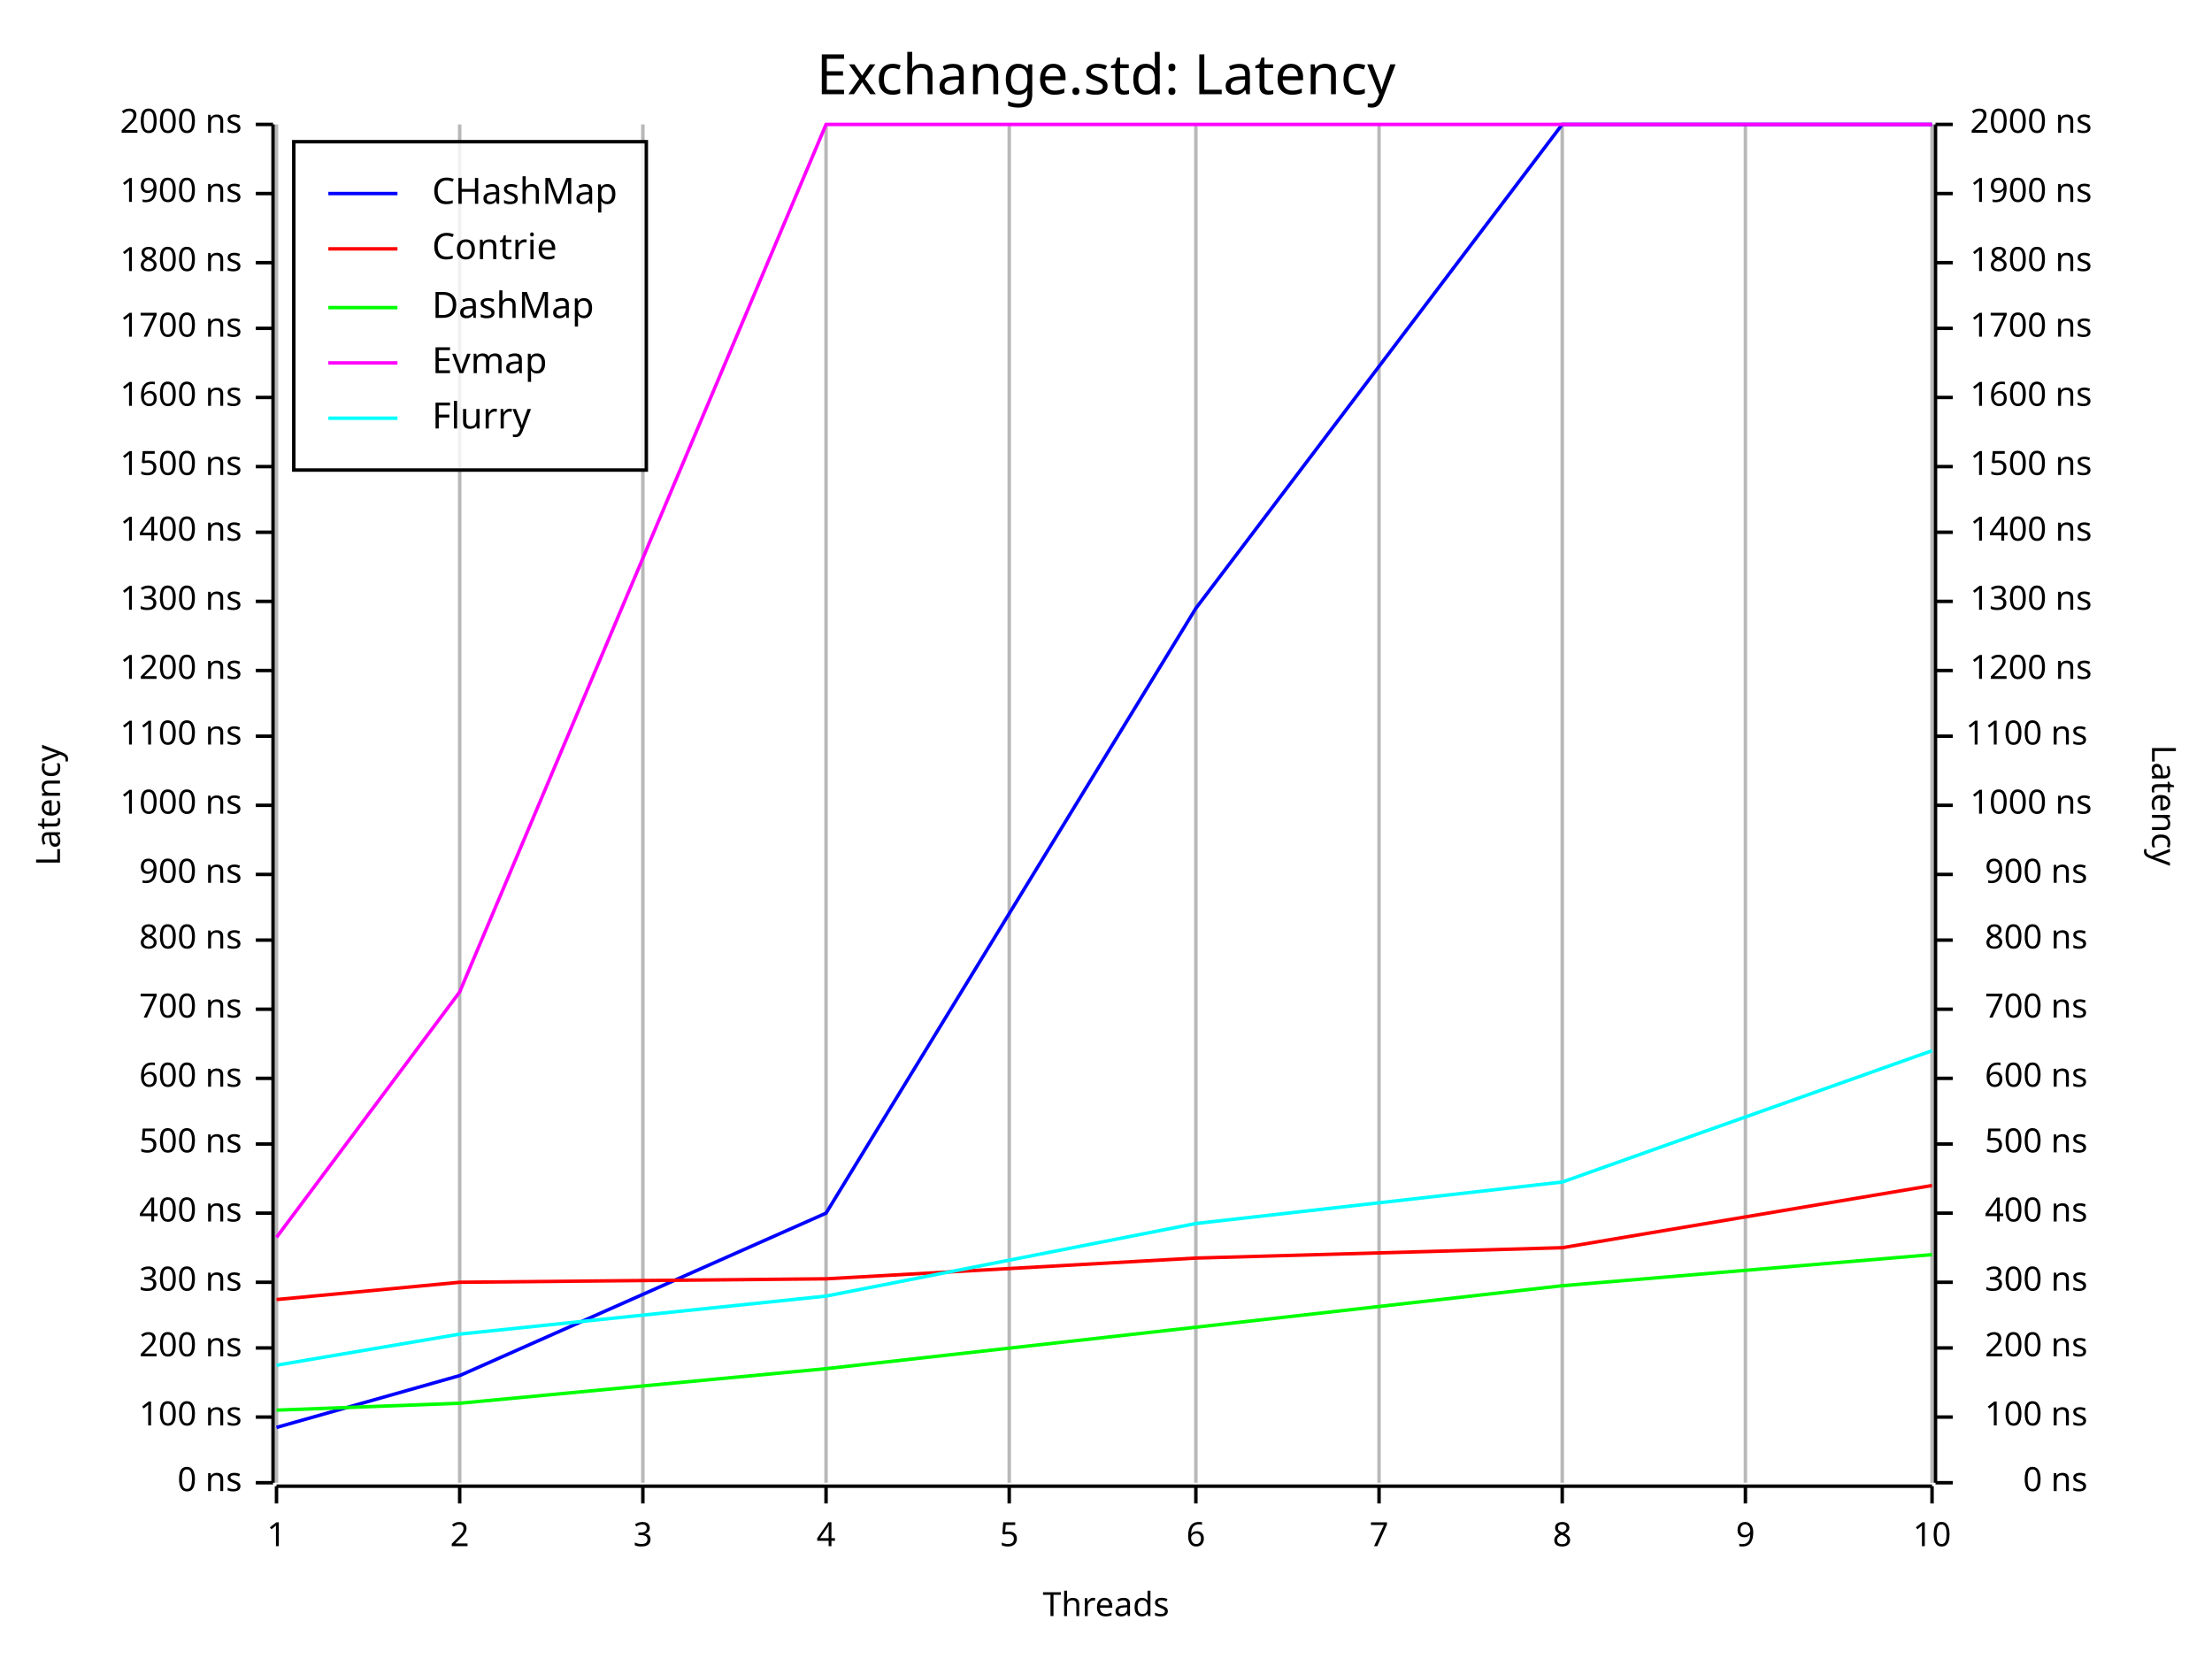
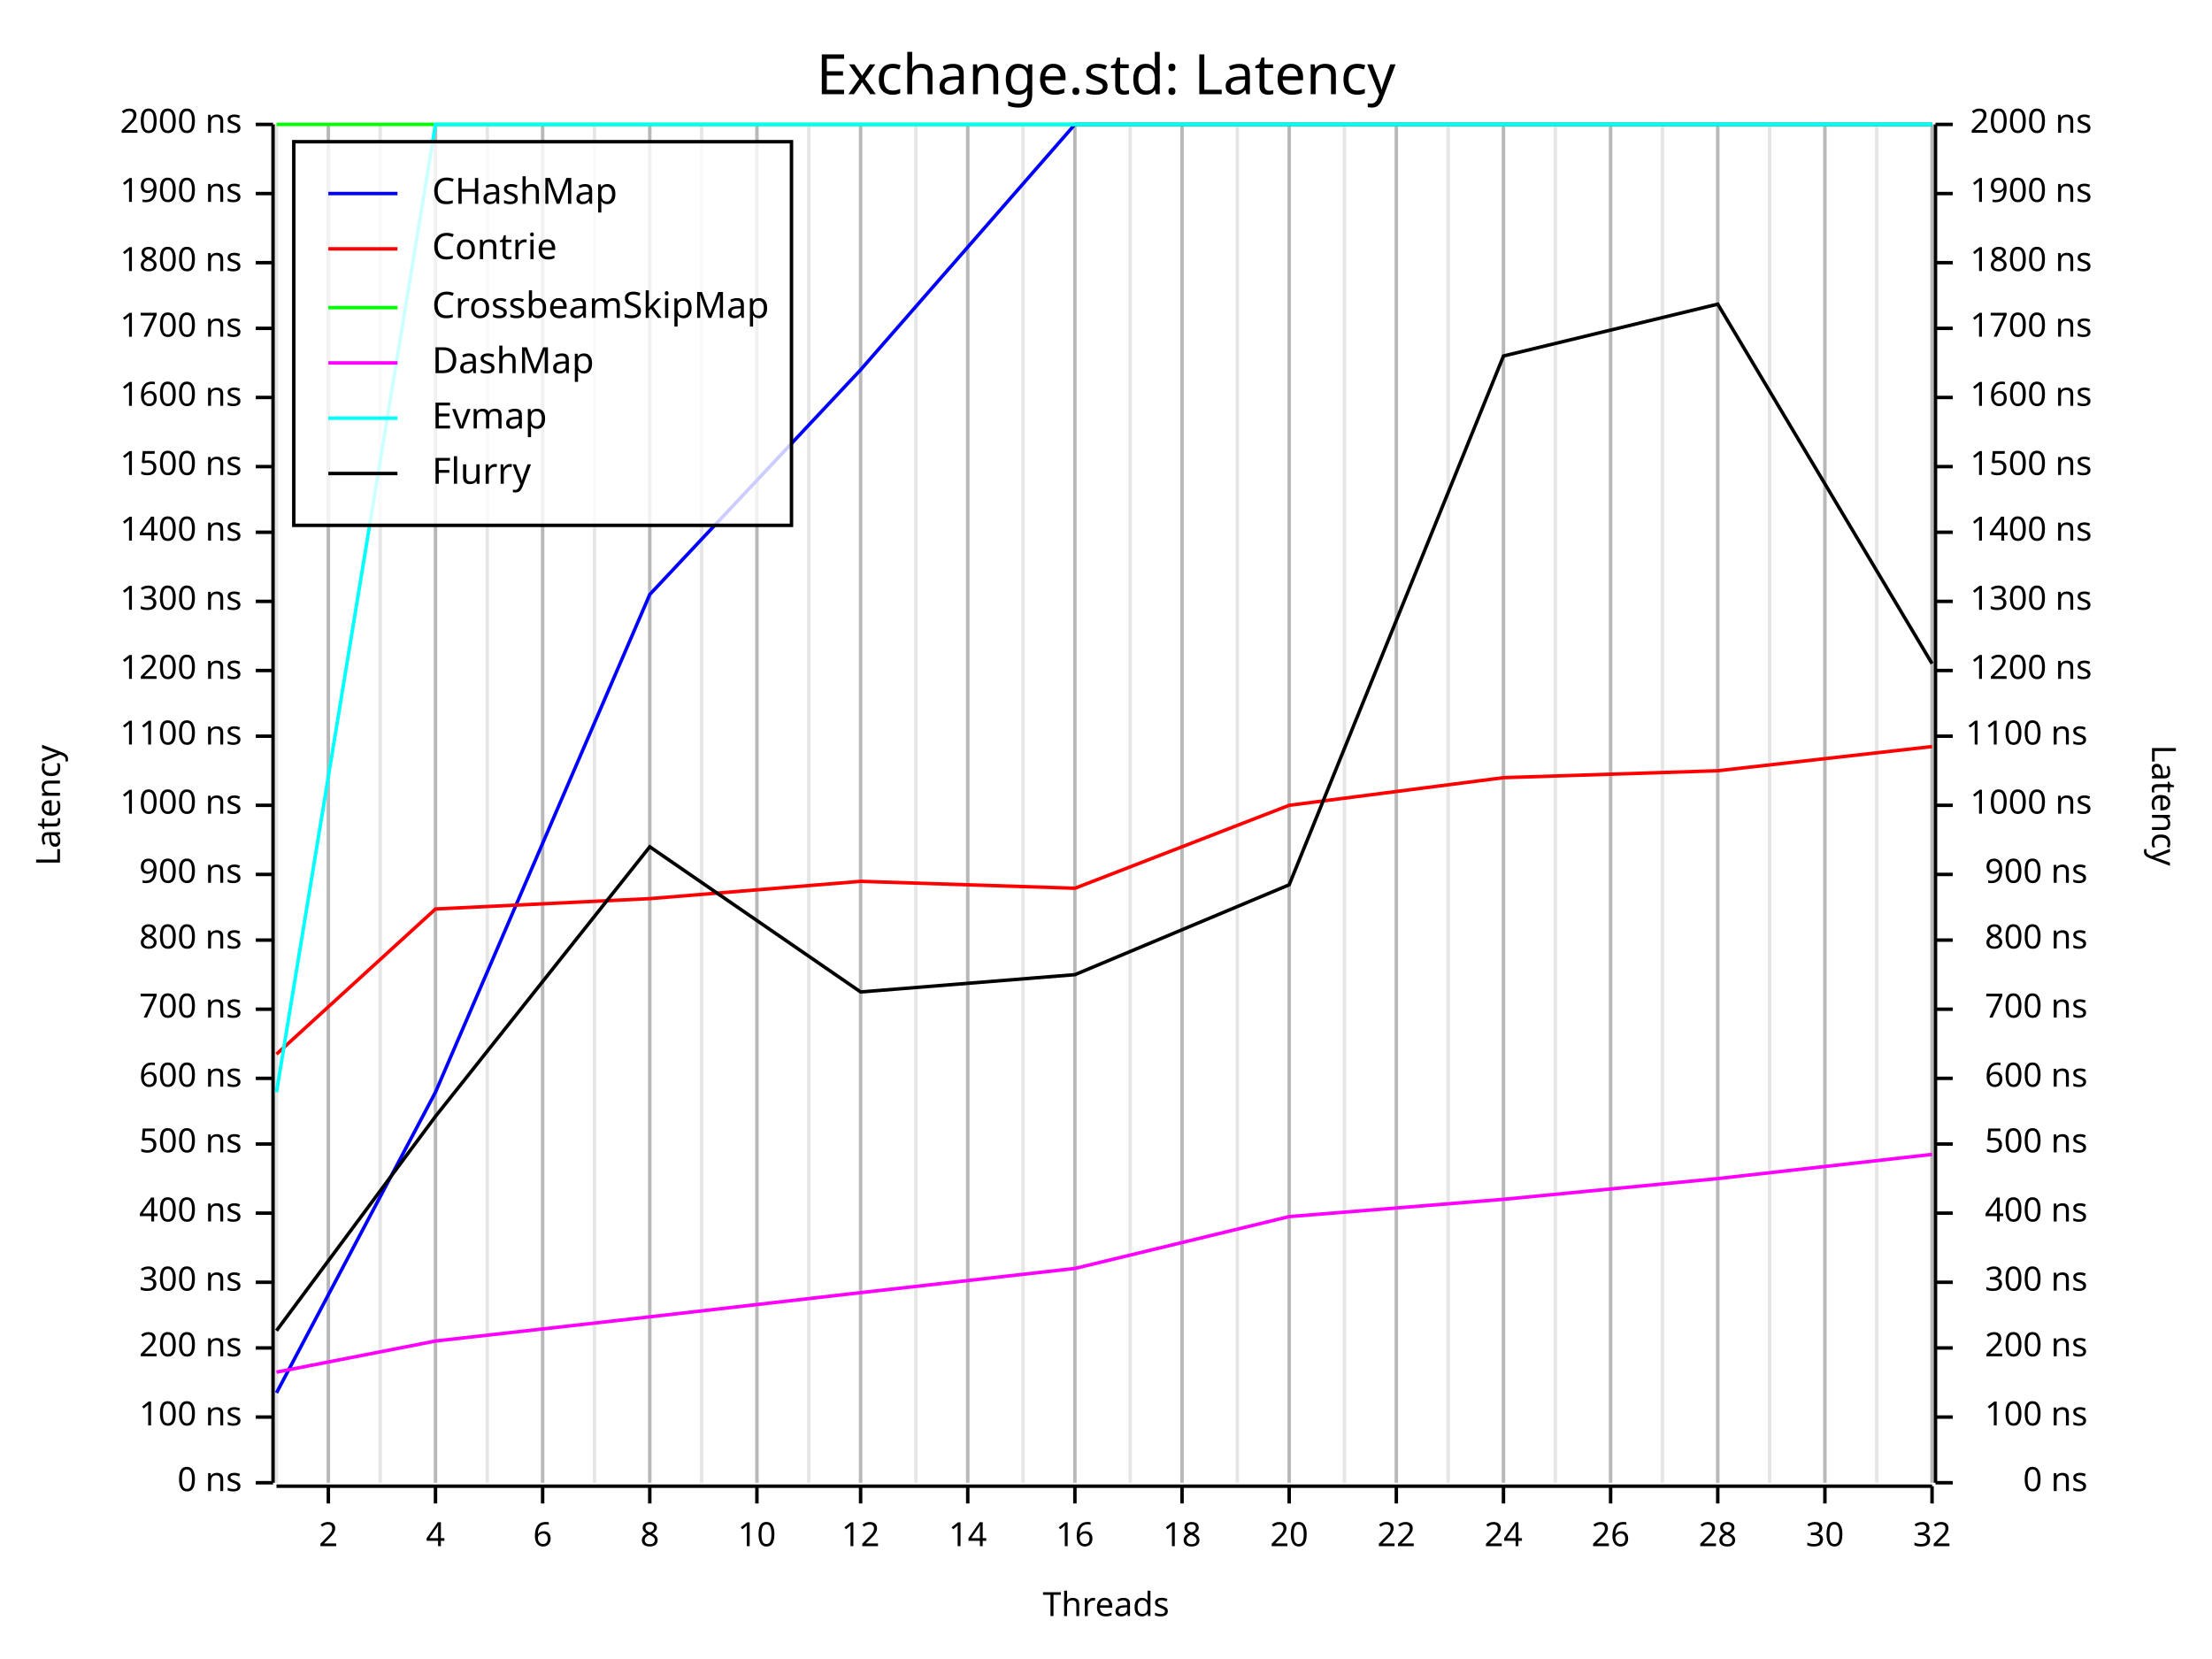
<svg xmlns="http://www.w3.org/2000/svg" width="640" height="480" viewBox="0 0 640 480">
  <rect x="0" y="0" width="640" height="480" opacity="1" fill="#FFFFFF" stroke="none" />
  <text x="320" y="15" dy="0.76em" text-anchor="middle" font-family="Fira Code" font-size="16.129" opacity="1" fill="#000000">
Exchange.std: Latency
</text>
  <line opacity="0.1" stroke="#000000" stroke-width="1" x1="80" y1="429" x2="80" y2="36" />
-   <line opacity="0.1" stroke="#000000" stroke-width="1" x1="133" y1="429" x2="133" y2="36" />
-   <line opacity="0.1" stroke="#000000" stroke-width="1" x1="186" y1="429" x2="186" y2="36" />
-   <line opacity="0.1" stroke="#000000" stroke-width="1" x1="239" y1="429" x2="239" y2="36" />
-   <line opacity="0.1" stroke="#000000" stroke-width="1" x1="292" y1="429" x2="292" y2="36" />
-   <line opacity="0.1" stroke="#000000" stroke-width="1" x1="346" y1="429" x2="346" y2="36" />
-   <line opacity="0.1" stroke="#000000" stroke-width="1" x1="399" y1="429" x2="399" y2="36" />
-   <line opacity="0.1" stroke="#000000" stroke-width="1" x1="452" y1="429" x2="452" y2="36" />
-   <line opacity="0.1" stroke="#000000" stroke-width="1" x1="505" y1="429" x2="505" y2="36" />
+   <line opacity="0.1" stroke="#000000" stroke-width="1" x1="95" y1="429" x2="95" y2="36" />
+   <line opacity="0.1" stroke="#000000" stroke-width="1" x1="110" y1="429" x2="110" y2="36" />
+   <line opacity="0.1" stroke="#000000" stroke-width="1" x1="126" y1="429" x2="126" y2="36" />
+   <line opacity="0.1" stroke="#000000" stroke-width="1" x1="141" y1="429" x2="141" y2="36" />
+   <line opacity="0.1" stroke="#000000" stroke-width="1" x1="157" y1="429" x2="157" y2="36" />
+   <line opacity="0.1" stroke="#000000" stroke-width="1" x1="172" y1="429" x2="172" y2="36" />
+   <line opacity="0.1" stroke="#000000" stroke-width="1" x1="188" y1="429" x2="188" y2="36" />
+   <line opacity="0.1" stroke="#000000" stroke-width="1" x1="203" y1="429" x2="203" y2="36" />
+   <line opacity="0.1" stroke="#000000" stroke-width="1" x1="219" y1="429" x2="219" y2="36" />
+   <line opacity="0.1" stroke="#000000" stroke-width="1" x1="234" y1="429" x2="234" y2="36" />
+   <line opacity="0.1" stroke="#000000" stroke-width="1" x1="249" y1="429" x2="249" y2="36" />
+   <line opacity="0.1" stroke="#000000" stroke-width="1" x1="265" y1="429" x2="265" y2="36" />
+   <line opacity="0.1" stroke="#000000" stroke-width="1" x1="280" y1="429" x2="280" y2="36" />
+   <line opacity="0.1" stroke="#000000" stroke-width="1" x1="296" y1="429" x2="296" y2="36" />
+   <line opacity="0.1" stroke="#000000" stroke-width="1" x1="311" y1="429" x2="311" y2="36" />
+   <line opacity="0.1" stroke="#000000" stroke-width="1" x1="327" y1="429" x2="327" y2="36" />
+   <line opacity="0.1" stroke="#000000" stroke-width="1" x1="342" y1="429" x2="342" y2="36" />
+   <line opacity="0.1" stroke="#000000" stroke-width="1" x1="358" y1="429" x2="358" y2="36" />
+   <line opacity="0.1" stroke="#000000" stroke-width="1" x1="373" y1="429" x2="373" y2="36" />
+   <line opacity="0.1" stroke="#000000" stroke-width="1" x1="389" y1="429" x2="389" y2="36" />
+   <line opacity="0.1" stroke="#000000" stroke-width="1" x1="404" y1="429" x2="404" y2="36" />
+   <line opacity="0.1" stroke="#000000" stroke-width="1" x1="419" y1="429" x2="419" y2="36" />
+   <line opacity="0.1" stroke="#000000" stroke-width="1" x1="435" y1="429" x2="435" y2="36" />
+   <line opacity="0.1" stroke="#000000" stroke-width="1" x1="450" y1="429" x2="450" y2="36" />
+   <line opacity="0.1" stroke="#000000" stroke-width="1" x1="466" y1="429" x2="466" y2="36" />
+   <line opacity="0.1" stroke="#000000" stroke-width="1" x1="481" y1="429" x2="481" y2="36" />
+   <line opacity="0.1" stroke="#000000" stroke-width="1" x1="497" y1="429" x2="497" y2="36" />
+   <line opacity="0.1" stroke="#000000" stroke-width="1" x1="512" y1="429" x2="512" y2="36" />
+   <line opacity="0.1" stroke="#000000" stroke-width="1" x1="528" y1="429" x2="528" y2="36" />
+   <line opacity="0.1" stroke="#000000" stroke-width="1" x1="543" y1="429" x2="543" y2="36" />
  <line opacity="0.1" stroke="#000000" stroke-width="1" x1="559" y1="429" x2="559" y2="36" />
  <text x="10" y="233" dy="0.76em" text-anchor="middle" font-family="sans-serif" font-size="9.677" opacity="1" fill="#000000" transform="rotate(270, 10, 233)">
Latency
</text>
  <text x="320" y="470" dy="-0.5ex" text-anchor="middle" font-family="sans-serif" font-size="9.677" opacity="1" fill="#000000">
Threads
</text>
  <text x="630" y="233" dy="0.76em" text-anchor="middle" font-family="sans-serif" font-size="9.677" opacity="1" fill="#000000" transform="rotate(90, 630, 233)">
Latency
</text>
-   <line opacity="0.2" stroke="#000000" stroke-width="1" x1="80" y1="429" x2="80" y2="36" />
-   <line opacity="0.2" stroke="#000000" stroke-width="1" x1="133" y1="429" x2="133" y2="36" />
-   <line opacity="0.2" stroke="#000000" stroke-width="1" x1="186" y1="429" x2="186" y2="36" />
-   <line opacity="0.2" stroke="#000000" stroke-width="1" x1="239" y1="429" x2="239" y2="36" />
-   <line opacity="0.2" stroke="#000000" stroke-width="1" x1="292" y1="429" x2="292" y2="36" />
-   <line opacity="0.2" stroke="#000000" stroke-width="1" x1="346" y1="429" x2="346" y2="36" />
-   <line opacity="0.2" stroke="#000000" stroke-width="1" x1="399" y1="429" x2="399" y2="36" />
-   <line opacity="0.2" stroke="#000000" stroke-width="1" x1="452" y1="429" x2="452" y2="36" />
-   <line opacity="0.2" stroke="#000000" stroke-width="1" x1="505" y1="429" x2="505" y2="36" />
+   <line opacity="0.2" stroke="#000000" stroke-width="1" x1="95" y1="429" x2="95" y2="36" />
+   <line opacity="0.2" stroke="#000000" stroke-width="1" x1="126" y1="429" x2="126" y2="36" />
+   <line opacity="0.2" stroke="#000000" stroke-width="1" x1="157" y1="429" x2="157" y2="36" />
+   <line opacity="0.2" stroke="#000000" stroke-width="1" x1="188" y1="429" x2="188" y2="36" />
+   <line opacity="0.2" stroke="#000000" stroke-width="1" x1="219" y1="429" x2="219" y2="36" />
+   <line opacity="0.2" stroke="#000000" stroke-width="1" x1="249" y1="429" x2="249" y2="36" />
+   <line opacity="0.2" stroke="#000000" stroke-width="1" x1="280" y1="429" x2="280" y2="36" />
+   <line opacity="0.2" stroke="#000000" stroke-width="1" x1="311" y1="429" x2="311" y2="36" />
+   <line opacity="0.2" stroke="#000000" stroke-width="1" x1="342" y1="429" x2="342" y2="36" />
+   <line opacity="0.2" stroke="#000000" stroke-width="1" x1="373" y1="429" x2="373" y2="36" />
+   <line opacity="0.2" stroke="#000000" stroke-width="1" x1="404" y1="429" x2="404" y2="36" />
+   <line opacity="0.2" stroke="#000000" stroke-width="1" x1="435" y1="429" x2="435" y2="36" />
+   <line opacity="0.2" stroke="#000000" stroke-width="1" x1="466" y1="429" x2="466" y2="36" />
+   <line opacity="0.2" stroke="#000000" stroke-width="1" x1="497" y1="429" x2="497" y2="36" />
+   <line opacity="0.2" stroke="#000000" stroke-width="1" x1="528" y1="429" x2="528" y2="36" />
  <line opacity="0.2" stroke="#000000" stroke-width="1" x1="559" y1="429" x2="559" y2="36" />
  <polyline fill="none" opacity="1" stroke="#000000" stroke-width="1" points="79,36 79,429 " />
  <text x="70" y="429" dy="0.5ex" text-anchor="end" font-family="sans-serif" font-size="9.677" opacity="1" fill="#000000">
0 ns
</text>
  <polyline fill="none" opacity="1" stroke="#000000" stroke-width="1" points="74,429 79,429 " />
  <text x="70" y="410" dy="0.5ex" text-anchor="end" font-family="sans-serif" font-size="9.677" opacity="1" fill="#000000">
100 ns
</text>
  <polyline fill="none" opacity="1" stroke="#000000" stroke-width="1" points="74,410 79,410 " />
  <text x="70" y="390" dy="0.5ex" text-anchor="end" font-family="sans-serif" font-size="9.677" opacity="1" fill="#000000">
200 ns
</text>
  <polyline fill="none" opacity="1" stroke="#000000" stroke-width="1" points="74,390 79,390 " />
  <text x="70" y="371" dy="0.5ex" text-anchor="end" font-family="sans-serif" font-size="9.677" opacity="1" fill="#000000">
300 ns
</text>
  <polyline fill="none" opacity="1" stroke="#000000" stroke-width="1" points="74,371 79,371 " />
  <text x="70" y="351" dy="0.5ex" text-anchor="end" font-family="sans-serif" font-size="9.677" opacity="1" fill="#000000">
400 ns
</text>
  <polyline fill="none" opacity="1" stroke="#000000" stroke-width="1" points="74,351 79,351 " />
  <text x="70" y="331" dy="0.5ex" text-anchor="end" font-family="sans-serif" font-size="9.677" opacity="1" fill="#000000">
500 ns
</text>
  <polyline fill="none" opacity="1" stroke="#000000" stroke-width="1" points="74,331 79,331 " />
  <text x="70" y="312" dy="0.5ex" text-anchor="end" font-family="sans-serif" font-size="9.677" opacity="1" fill="#000000">
600 ns
</text>
  <polyline fill="none" opacity="1" stroke="#000000" stroke-width="1" points="74,312 79,312 " />
  <text x="70" y="292" dy="0.5ex" text-anchor="end" font-family="sans-serif" font-size="9.677" opacity="1" fill="#000000">
700 ns
</text>
  <polyline fill="none" opacity="1" stroke="#000000" stroke-width="1" points="74,292 79,292 " />
  <text x="70" y="272" dy="0.5ex" text-anchor="end" font-family="sans-serif" font-size="9.677" opacity="1" fill="#000000">
800 ns
</text>
  <polyline fill="none" opacity="1" stroke="#000000" stroke-width="1" points="74,272 79,272 " />
  <text x="70" y="253" dy="0.5ex" text-anchor="end" font-family="sans-serif" font-size="9.677" opacity="1" fill="#000000">
900 ns
</text>
  <polyline fill="none" opacity="1" stroke="#000000" stroke-width="1" points="74,253 79,253 " />
  <text x="70" y="233" dy="0.5ex" text-anchor="end" font-family="sans-serif" font-size="9.677" opacity="1" fill="#000000">
1000 ns
</text>
  <polyline fill="none" opacity="1" stroke="#000000" stroke-width="1" points="74,233 79,233 " />
  <text x="70" y="213" dy="0.5ex" text-anchor="end" font-family="sans-serif" font-size="9.677" opacity="1" fill="#000000">
1100 ns
</text>
  <polyline fill="none" opacity="1" stroke="#000000" stroke-width="1" points="74,213 79,213 " />
  <text x="70" y="194" dy="0.5ex" text-anchor="end" font-family="sans-serif" font-size="9.677" opacity="1" fill="#000000">
1200 ns
</text>
  <polyline fill="none" opacity="1" stroke="#000000" stroke-width="1" points="74,194 79,194 " />
  <text x="70" y="174" dy="0.5ex" text-anchor="end" font-family="sans-serif" font-size="9.677" opacity="1" fill="#000000">
1300 ns
</text>
  <polyline fill="none" opacity="1" stroke="#000000" stroke-width="1" points="74,174 79,174 " />
  <text x="70" y="154" dy="0.5ex" text-anchor="end" font-family="sans-serif" font-size="9.677" opacity="1" fill="#000000">
1400 ns
</text>
  <polyline fill="none" opacity="1" stroke="#000000" stroke-width="1" points="74,154 79,154 " />
  <text x="70" y="135" dy="0.5ex" text-anchor="end" font-family="sans-serif" font-size="9.677" opacity="1" fill="#000000">
1500 ns
</text>
  <polyline fill="none" opacity="1" stroke="#000000" stroke-width="1" points="74,135 79,135 " />
  <text x="70" y="115" dy="0.5ex" text-anchor="end" font-family="sans-serif" font-size="9.677" opacity="1" fill="#000000">
1600 ns
</text>
  <polyline fill="none" opacity="1" stroke="#000000" stroke-width="1" points="74,115 79,115 " />
  <text x="70" y="95" dy="0.5ex" text-anchor="end" font-family="sans-serif" font-size="9.677" opacity="1" fill="#000000">
1700 ns
</text>
  <polyline fill="none" opacity="1" stroke="#000000" stroke-width="1" points="74,95 79,95 " />
  <text x="70" y="76" dy="0.5ex" text-anchor="end" font-family="sans-serif" font-size="9.677" opacity="1" fill="#000000">
1800 ns
</text>
  <polyline fill="none" opacity="1" stroke="#000000" stroke-width="1" points="74,76 79,76 " />
  <text x="70" y="56" dy="0.5ex" text-anchor="end" font-family="sans-serif" font-size="9.677" opacity="1" fill="#000000">
1900 ns
</text>
  <polyline fill="none" opacity="1" stroke="#000000" stroke-width="1" points="74,56 79,56 " />
  <text x="70" y="36" dy="0.5ex" text-anchor="end" font-family="sans-serif" font-size="9.677" opacity="1" fill="#000000">
2000 ns
</text>
  <polyline fill="none" opacity="1" stroke="#000000" stroke-width="1" points="74,36 79,36 " />
  <polyline fill="none" opacity="1" stroke="#000000" stroke-width="1" points="80,430 559,430 " />
-   <text x="80" y="440" dy="0.76em" text-anchor="middle" font-family="sans-serif" font-size="9.677" opacity="1" fill="#000000">
- 1
- </text>
-   <polyline fill="none" opacity="1" stroke="#000000" stroke-width="1" points="80,430 80,435 " />
-   <text x="133" y="440" dy="0.76em" text-anchor="middle" font-family="sans-serif" font-size="9.677" opacity="1" fill="#000000">
+   <text x="95" y="440" dy="0.76em" text-anchor="middle" font-family="sans-serif" font-size="9.677" opacity="1" fill="#000000">
2
</text>
-   <polyline fill="none" opacity="1" stroke="#000000" stroke-width="1" points="133,430 133,435 " />
-   <text x="186" y="440" dy="0.76em" text-anchor="middle" font-family="sans-serif" font-size="9.677" opacity="1" fill="#000000">
- 3
- </text>
-   <polyline fill="none" opacity="1" stroke="#000000" stroke-width="1" points="186,430 186,435 " />
-   <text x="239" y="440" dy="0.76em" text-anchor="middle" font-family="sans-serif" font-size="9.677" opacity="1" fill="#000000">
+   <polyline fill="none" opacity="1" stroke="#000000" stroke-width="1" points="95,430 95,435 " />
+   <text x="126" y="440" dy="0.76em" text-anchor="middle" font-family="sans-serif" font-size="9.677" opacity="1" fill="#000000">
4
</text>
-   <polyline fill="none" opacity="1" stroke="#000000" stroke-width="1" points="239,430 239,435 " />
-   <text x="292" y="440" dy="0.76em" text-anchor="middle" font-family="sans-serif" font-size="9.677" opacity="1" fill="#000000">
- 5
- </text>
-   <polyline fill="none" opacity="1" stroke="#000000" stroke-width="1" points="292,430 292,435 " />
-   <text x="346" y="440" dy="0.76em" text-anchor="middle" font-family="sans-serif" font-size="9.677" opacity="1" fill="#000000">
+   <polyline fill="none" opacity="1" stroke="#000000" stroke-width="1" points="126,430 126,435 " />
+   <text x="157" y="440" dy="0.76em" text-anchor="middle" font-family="sans-serif" font-size="9.677" opacity="1" fill="#000000">
6
</text>
-   <polyline fill="none" opacity="1" stroke="#000000" stroke-width="1" points="346,430 346,435 " />
-   <text x="399" y="440" dy="0.76em" text-anchor="middle" font-family="sans-serif" font-size="9.677" opacity="1" fill="#000000">
- 7
- </text>
-   <polyline fill="none" opacity="1" stroke="#000000" stroke-width="1" points="399,430 399,435 " />
-   <text x="452" y="440" dy="0.76em" text-anchor="middle" font-family="sans-serif" font-size="9.677" opacity="1" fill="#000000">
+   <polyline fill="none" opacity="1" stroke="#000000" stroke-width="1" points="157,430 157,435 " />
+   <text x="188" y="440" dy="0.76em" text-anchor="middle" font-family="sans-serif" font-size="9.677" opacity="1" fill="#000000">
8
</text>
-   <polyline fill="none" opacity="1" stroke="#000000" stroke-width="1" points="452,430 452,435 " />
-   <text x="505" y="440" dy="0.76em" text-anchor="middle" font-family="sans-serif" font-size="9.677" opacity="1" fill="#000000">
- 9
- </text>
-   <polyline fill="none" opacity="1" stroke="#000000" stroke-width="1" points="505,430 505,435 " />
+   <polyline fill="none" opacity="1" stroke="#000000" stroke-width="1" points="188,430 188,435 " />
+   <text x="219" y="440" dy="0.76em" text-anchor="middle" font-family="sans-serif" font-size="9.677" opacity="1" fill="#000000">
+ 10
+ </text>
+   <polyline fill="none" opacity="1" stroke="#000000" stroke-width="1" points="219,430 219,435 " />
+   <text x="249" y="440" dy="0.76em" text-anchor="middle" font-family="sans-serif" font-size="9.677" opacity="1" fill="#000000">
+ 12
+ </text>
+   <polyline fill="none" opacity="1" stroke="#000000" stroke-width="1" points="249,430 249,435 " />
+   <text x="280" y="440" dy="0.76em" text-anchor="middle" font-family="sans-serif" font-size="9.677" opacity="1" fill="#000000">
+ 14
+ </text>
+   <polyline fill="none" opacity="1" stroke="#000000" stroke-width="1" points="280,430 280,435 " />
+   <text x="311" y="440" dy="0.76em" text-anchor="middle" font-family="sans-serif" font-size="9.677" opacity="1" fill="#000000">
+ 16
+ </text>
+   <polyline fill="none" opacity="1" stroke="#000000" stroke-width="1" points="311,430 311,435 " />
+   <text x="342" y="440" dy="0.76em" text-anchor="middle" font-family="sans-serif" font-size="9.677" opacity="1" fill="#000000">
+ 18
+ </text>
+   <polyline fill="none" opacity="1" stroke="#000000" stroke-width="1" points="342,430 342,435 " />
+   <text x="373" y="440" dy="0.76em" text-anchor="middle" font-family="sans-serif" font-size="9.677" opacity="1" fill="#000000">
+ 20
+ </text>
+   <polyline fill="none" opacity="1" stroke="#000000" stroke-width="1" points="373,430 373,435 " />
+   <text x="404" y="440" dy="0.76em" text-anchor="middle" font-family="sans-serif" font-size="9.677" opacity="1" fill="#000000">
+ 22
+ </text>
+   <polyline fill="none" opacity="1" stroke="#000000" stroke-width="1" points="404,430 404,435 " />
+   <text x="435" y="440" dy="0.76em" text-anchor="middle" font-family="sans-serif" font-size="9.677" opacity="1" fill="#000000">
+ 24
+ </text>
+   <polyline fill="none" opacity="1" stroke="#000000" stroke-width="1" points="435,430 435,435 " />
+   <text x="466" y="440" dy="0.76em" text-anchor="middle" font-family="sans-serif" font-size="9.677" opacity="1" fill="#000000">
+ 26
+ </text>
+   <polyline fill="none" opacity="1" stroke="#000000" stroke-width="1" points="466,430 466,435 " />
+   <text x="497" y="440" dy="0.76em" text-anchor="middle" font-family="sans-serif" font-size="9.677" opacity="1" fill="#000000">
+ 28
+ </text>
+   <polyline fill="none" opacity="1" stroke="#000000" stroke-width="1" points="497,430 497,435 " />
+   <text x="528" y="440" dy="0.76em" text-anchor="middle" font-family="sans-serif" font-size="9.677" opacity="1" fill="#000000">
+ 30
+ </text>
+   <polyline fill="none" opacity="1" stroke="#000000" stroke-width="1" points="528,430 528,435 " />
  <text x="559" y="440" dy="0.76em" text-anchor="middle" font-family="sans-serif" font-size="9.677" opacity="1" fill="#000000">
- 10
+ 32
</text>
  <polyline fill="none" opacity="1" stroke="#000000" stroke-width="1" points="559,430 559,435 " />
  <polyline fill="none" opacity="1" stroke="#000000" stroke-width="1" points="560,36 560,429 " />
  <text x="604" y="429" dy="0.5ex" text-anchor="end" font-family="sans-serif" font-size="9.677" opacity="1" fill="#000000">
0 ns
</text>
  <polyline fill="none" opacity="1" stroke="#000000" stroke-width="1" points="560,429 565,429 " />
  <text x="604" y="410" dy="0.5ex" text-anchor="end" font-family="sans-serif" font-size="9.677" opacity="1" fill="#000000">
100 ns
</text>
  <polyline fill="none" opacity="1" stroke="#000000" stroke-width="1" points="560,410 565,410 " />
  <text x="604" y="390" dy="0.5ex" text-anchor="end" font-family="sans-serif" font-size="9.677" opacity="1" fill="#000000">
200 ns
</text>
  <polyline fill="none" opacity="1" stroke="#000000" stroke-width="1" points="560,390 565,390 " />
  <text x="604" y="371" dy="0.5ex" text-anchor="end" font-family="sans-serif" font-size="9.677" opacity="1" fill="#000000">
300 ns
</text>
  <polyline fill="none" opacity="1" stroke="#000000" stroke-width="1" points="560,371 565,371 " />
  <text x="604" y="351" dy="0.5ex" text-anchor="end" font-family="sans-serif" font-size="9.677" opacity="1" fill="#000000">
400 ns
</text>
  <polyline fill="none" opacity="1" stroke="#000000" stroke-width="1" points="560,351 565,351 " />
  <text x="604" y="331" dy="0.5ex" text-anchor="end" font-family="sans-serif" font-size="9.677" opacity="1" fill="#000000">
500 ns
</text>
  <polyline fill="none" opacity="1" stroke="#000000" stroke-width="1" points="560,331 565,331 " />
  <text x="604" y="312" dy="0.5ex" text-anchor="end" font-family="sans-serif" font-size="9.677" opacity="1" fill="#000000">
600 ns
</text>
  <polyline fill="none" opacity="1" stroke="#000000" stroke-width="1" points="560,312 565,312 " />
  <text x="604" y="292" dy="0.5ex" text-anchor="end" font-family="sans-serif" font-size="9.677" opacity="1" fill="#000000">
700 ns
</text>
  <polyline fill="none" opacity="1" stroke="#000000" stroke-width="1" points="560,292 565,292 " />
  <text x="604" y="272" dy="0.5ex" text-anchor="end" font-family="sans-serif" font-size="9.677" opacity="1" fill="#000000">
800 ns
</text>
  <polyline fill="none" opacity="1" stroke="#000000" stroke-width="1" points="560,272 565,272 " />
  <text x="604" y="253" dy="0.5ex" text-anchor="end" font-family="sans-serif" font-size="9.677" opacity="1" fill="#000000">
900 ns
</text>
  <polyline fill="none" opacity="1" stroke="#000000" stroke-width="1" points="560,253 565,253 " />
  <text x="570" y="233" dy="0.5ex" text-anchor="start" font-family="sans-serif" font-size="9.677" opacity="1" fill="#000000">
1000 ns
</text>
  <polyline fill="none" opacity="1" stroke="#000000" stroke-width="1" points="560,233 565,233 " />
  <text x="604" y="213" dy="0.5ex" text-anchor="end" font-family="sans-serif" font-size="9.677" opacity="1" fill="#000000">
1100 ns
</text>
  <polyline fill="none" opacity="1" stroke="#000000" stroke-width="1" points="560,213 565,213 " />
  <text x="570" y="194" dy="0.5ex" text-anchor="start" font-family="sans-serif" font-size="9.677" opacity="1" fill="#000000">
1200 ns
</text>
  <polyline fill="none" opacity="1" stroke="#000000" stroke-width="1" points="560,194 565,194 " />
  <text x="570" y="174" dy="0.5ex" text-anchor="start" font-family="sans-serif" font-size="9.677" opacity="1" fill="#000000">
1300 ns
</text>
  <polyline fill="none" opacity="1" stroke="#000000" stroke-width="1" points="560,174 565,174 " />
  <text x="570" y="154" dy="0.5ex" text-anchor="start" font-family="sans-serif" font-size="9.677" opacity="1" fill="#000000">
1400 ns
</text>
  <polyline fill="none" opacity="1" stroke="#000000" stroke-width="1" points="560,154 565,154 " />
  <text x="570" y="135" dy="0.5ex" text-anchor="start" font-family="sans-serif" font-size="9.677" opacity="1" fill="#000000">
1500 ns
</text>
  <polyline fill="none" opacity="1" stroke="#000000" stroke-width="1" points="560,135 565,135 " />
  <text x="570" y="115" dy="0.5ex" text-anchor="start" font-family="sans-serif" font-size="9.677" opacity="1" fill="#000000">
1600 ns
</text>
  <polyline fill="none" opacity="1" stroke="#000000" stroke-width="1" points="560,115 565,115 " />
  <text x="570" y="95" dy="0.5ex" text-anchor="start" font-family="sans-serif" font-size="9.677" opacity="1" fill="#000000">
1700 ns
</text>
  <polyline fill="none" opacity="1" stroke="#000000" stroke-width="1" points="560,95 565,95 " />
  <text x="570" y="76" dy="0.5ex" text-anchor="start" font-family="sans-serif" font-size="9.677" opacity="1" fill="#000000">
1800 ns
</text>
  <polyline fill="none" opacity="1" stroke="#000000" stroke-width="1" points="560,76 565,76 " />
  <text x="570" y="56" dy="0.5ex" text-anchor="start" font-family="sans-serif" font-size="9.677" opacity="1" fill="#000000">
1900 ns
</text>
  <polyline fill="none" opacity="1" stroke="#000000" stroke-width="1" points="560,56 565,56 " />
  <text x="570" y="36" dy="0.5ex" text-anchor="start" font-family="sans-serif" font-size="9.677" opacity="1" fill="#000000">
2000 ns
</text>
  <polyline fill="none" opacity="1" stroke="#000000" stroke-width="1" points="560,36 565,36 " />
-   <polyline fill="none" opacity="1" stroke="#0000FF" stroke-width="1" points="80,413 133,398 239,351 346,176 452,36 559,36 " />
-   <polyline fill="none" opacity="1" stroke="#FF0000" stroke-width="1" points="80,376 133,371 239,370 346,364 452,361 559,343 " />
-   <polyline fill="none" opacity="1" stroke="#00FF00" stroke-width="1" points="80,408 133,406 239,396 346,384 452,372 559,363 " />
-   <polyline fill="none" opacity="1" stroke="#FF00FF" stroke-width="1" points="80,358 133,287 239,36 346,36 452,36 559,36 " />
-   <polyline fill="none" opacity="1" stroke="#00FFFF" stroke-width="1" points="80,395 133,386 239,375 346,354 452,342 559,304 " />
-   <rect x="85" y="41" width="102" height="95" opacity="0.8" fill="#FFFFFF" stroke="none" />
-   <rect x="85" y="41" width="102" height="95" opacity="1" fill="none" stroke="#000000" />
+   <polyline fill="none" opacity="1" stroke="#0000FF" stroke-width="1" points="80,403 126,316 188,172 249,107 311,36 373,36 435,36 497,36 559,36 " />
+   <polyline fill="none" opacity="1" stroke="#FF0000" stroke-width="1" points="80,305 126,263 188,260 249,255 311,257 373,233 435,225 497,223 559,216 " />
+   <polyline fill="none" opacity="1" stroke="#00FF00" stroke-width="1" points="80,36 126,36 188,36 249,36 311,36 373,36 435,36 497,36 559,36 " />
+   <polyline fill="none" opacity="1" stroke="#FF00FF" stroke-width="1" points="80,397 126,388 188,381 249,374 311,367 373,352 435,347 497,341 559,334 " />
+   <polyline fill="none" opacity="1" stroke="#00FFFF" stroke-width="1" points="80,316 126,36 188,36 249,36 311,36 373,36 435,36 497,36 559,36 " />
+   <polyline fill="none" opacity="1" stroke="#000000" stroke-width="1" points="80,385 126,323 188,245 249,287 311,282 373,256 435,103 497,88 559,192 " />
+   <rect x="85" y="41" width="144" height="111" opacity="0.8" fill="#FFFFFF" stroke="none" />
+   <rect x="85" y="41" width="144" height="111" opacity="1" fill="none" stroke="#000000" />
  <text x="125" y="51" dy="0.76em" text-anchor="start" font-family="Fira Code" font-size="10.484" opacity="1" fill="#000000">
CHashMap
</text>
  <text x="125" y="67" dy="0.76em" text-anchor="start" font-family="Fira Code" font-size="10.484" opacity="1" fill="#000000">
Contrie
</text>
  <text x="125" y="84" dy="0.76em" text-anchor="start" font-family="Fira Code" font-size="10.484" opacity="1" fill="#000000">
+ CrossbeamSkipMap
+ </text>
+   <text x="125" y="100" dy="0.76em" text-anchor="start" font-family="Fira Code" font-size="10.484" opacity="1" fill="#000000">
DashMap
</text>
-   <text x="125" y="100" dy="0.76em" text-anchor="start" font-family="Fira Code" font-size="10.484" opacity="1" fill="#000000">
+   <text x="125" y="116" dy="0.76em" text-anchor="start" font-family="Fira Code" font-size="10.484" opacity="1" fill="#000000">
Evmap
</text>
-   <text x="125" y="116" dy="0.76em" text-anchor="start" font-family="Fira Code" font-size="10.484" opacity="1" fill="#000000">
+   <text x="125" y="132" dy="0.76em" text-anchor="start" font-family="Fira Code" font-size="10.484" opacity="1" fill="#000000">
Flurry
</text>
  <polyline fill="none" opacity="1" stroke="#0000FF" stroke-width="1" points="95,56 115,56 " />
  <polyline fill="none" opacity="1" stroke="#FF0000" stroke-width="1" points="95,72 115,72 " />
  <polyline fill="none" opacity="1" stroke="#00FF00" stroke-width="1" points="95,89 115,89 " />
  <polyline fill="none" opacity="1" stroke="#FF00FF" stroke-width="1" points="95,105 115,105 " />
  <polyline fill="none" opacity="1" stroke="#00FFFF" stroke-width="1" points="95,121 115,121 " />
+   <polyline fill="none" opacity="1" stroke="#000000" stroke-width="1" points="95,137 115,137 " />
</svg>
